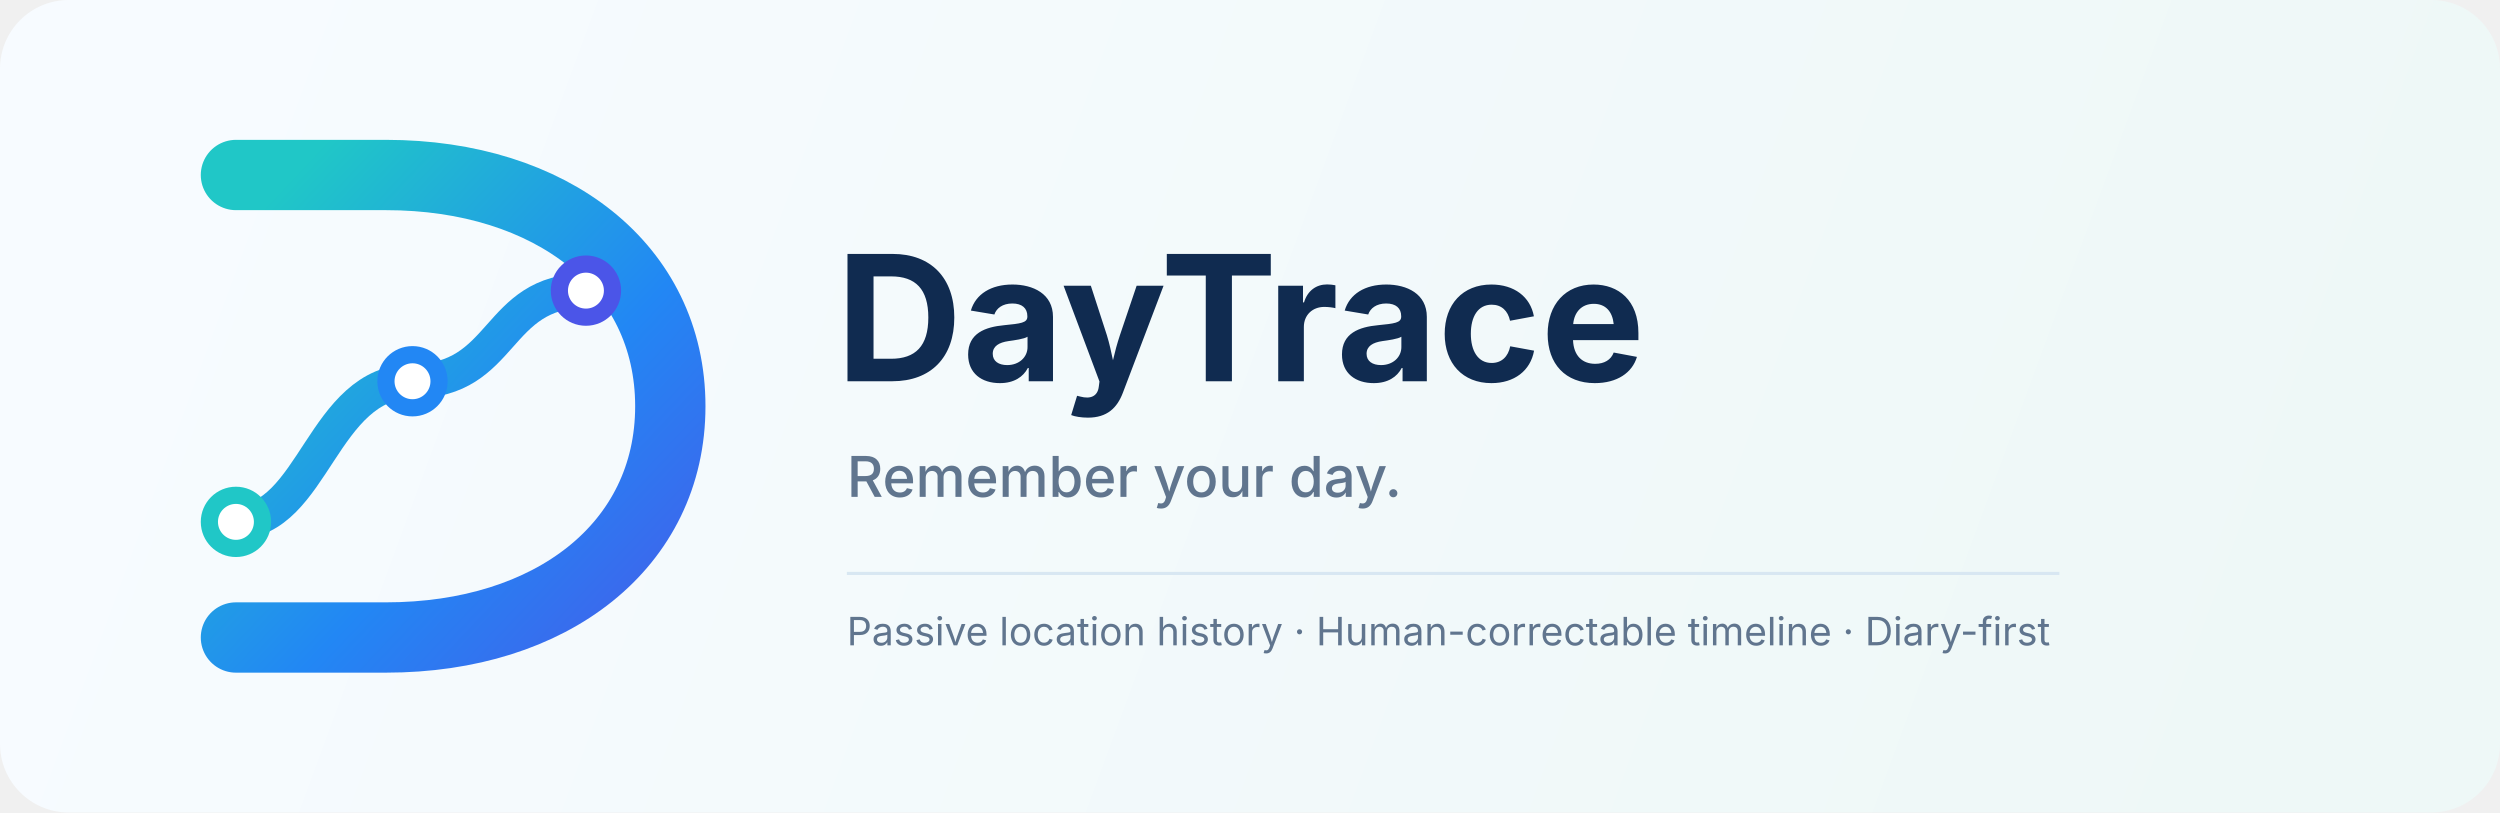
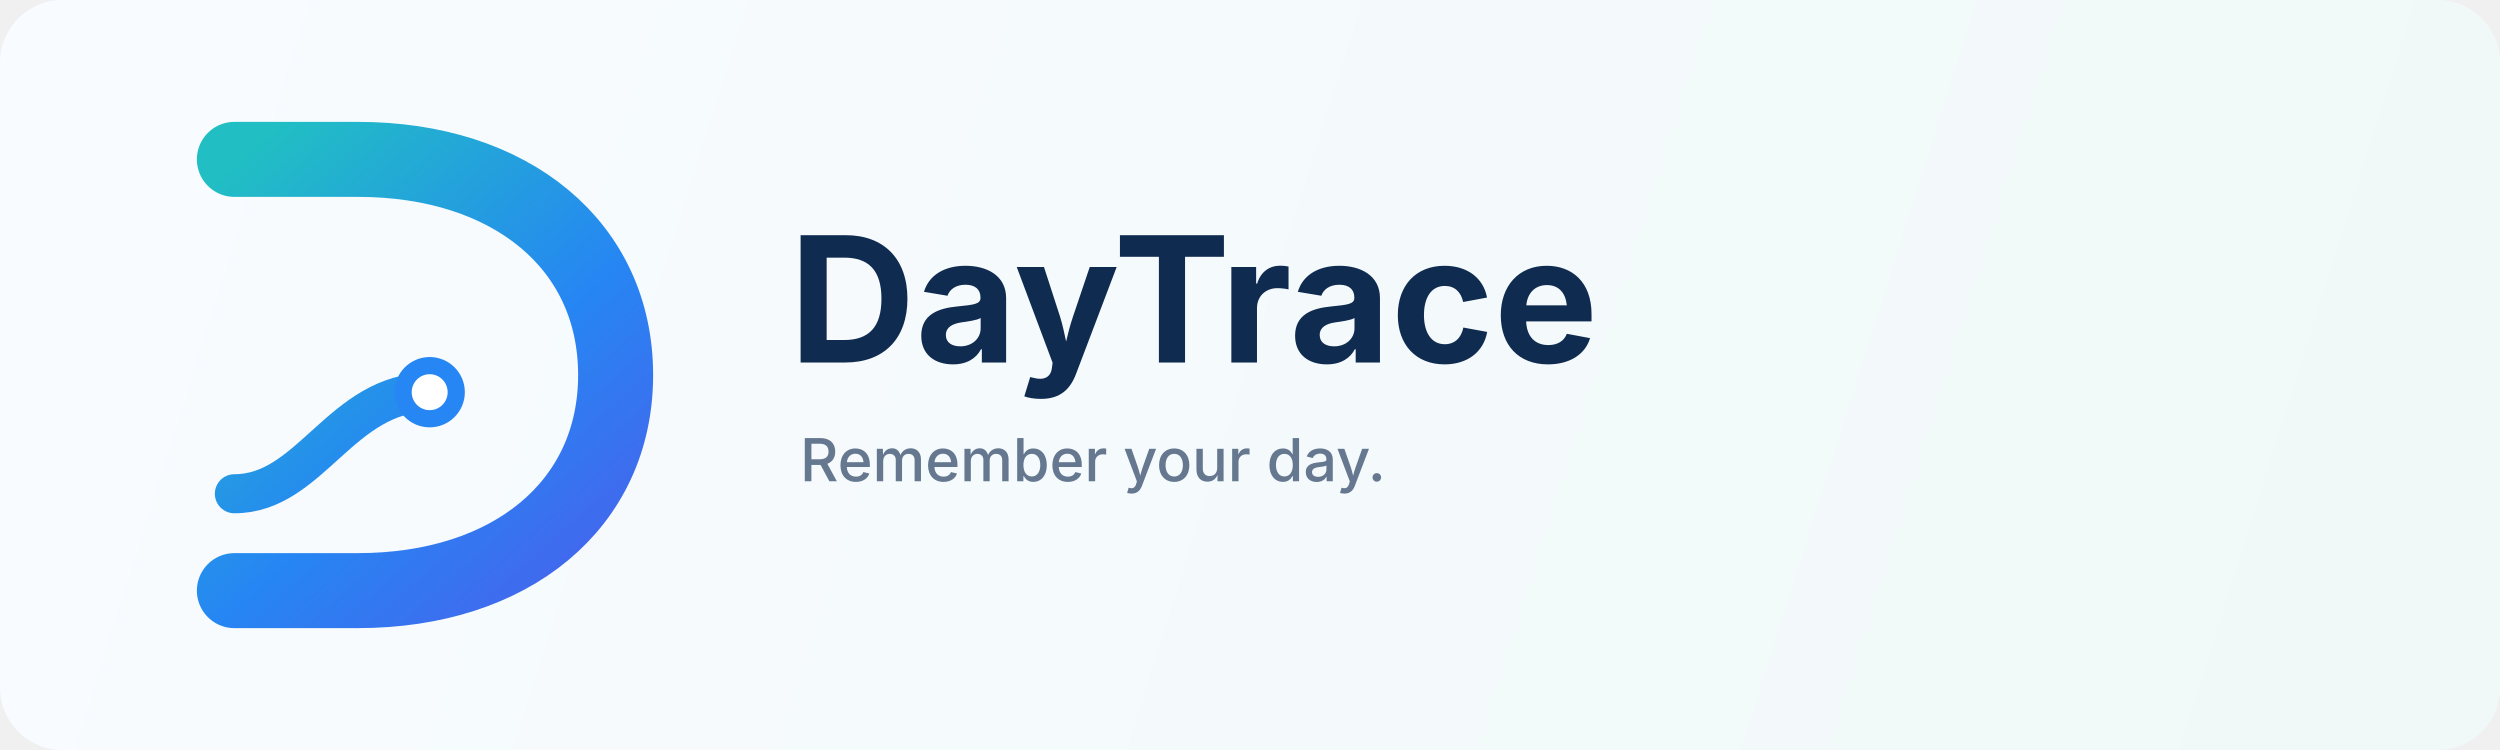
- <svg xmlns="http://www.w3.org/2000/svg" width="1600" height="520" viewBox="0 0 1600 520" fill="none">
+ <svg xmlns="http://www.w3.org/2000/svg" width="1600" height="480" viewBox="0 0 1600 480" fill="none">
  <defs>
-     <linearGradient id="bg" x1="120" y1="30" x2="1450" y2="520" gradientUnits="userSpaceOnUse">
-       <stop stop-color="#F7FBFF" />
-       <stop offset="1" stop-color="#EEF8F7" />
+     <linearGradient id="bg" x1="80" y1="20" x2="1510" y2="470" gradientUnits="userSpaceOnUse">
+       <stop stop-color="#F8FBFF" />
+       <stop offset="1" stop-color="#F1F9F8" />
    </linearGradient>
-     <linearGradient id="g" x1="184" y1="116" x2="494" y2="408" gradientUnits="userSpaceOnUse">
-       <stop stop-color="#20C7C7" />
-       <stop offset="0.52" stop-color="#2287F4" />
-       <stop offset="1" stop-color="#4B55E8" />
+     <linearGradient id="g" x1="150" y1="100" x2="410" y2="390" gradientUnits="userSpaceOnUse">
+       <stop stop-color="#21BFC3" />
+       <stop offset="0.55" stop-color="#2686F3" />
+       <stop offset="1" stop-color="#4C5DEB" />
    </linearGradient>
  </defs>
-   <rect width="1600" height="520" rx="44" fill="url(#bg)" />
-   <path d="M151 112H247C353 112 429 171 429 260C429 349 353 408 247 408H151" stroke="url(#g)" stroke-width="45" stroke-linecap="round" />
-   <path d="M151 334C201 334 206 244 264 244C324 244 316 186 375 186" stroke="url(#g)" stroke-width="22" stroke-linecap="round" />
-   <circle cx="151" cy="334" r="17" fill="white" stroke="#20C7C7" stroke-width="11" />
-   <circle cx="264" cy="244" r="17" fill="white" stroke="#2287F4" stroke-width="11" />
-   <circle cx="375" cy="186" r="17" fill="white" stroke="#4B55E8" stroke-width="11" />
-   <text x="535" y="244" fill="#102B50" font-family="-apple-system, BlinkMacSystemFont, 'Segoe UI', sans-serif" font-size="112" font-weight="700">DayTrace</text>
-   <text x="542" y="318" fill="#60758E" font-family="-apple-system, BlinkMacSystemFont, 'Segoe UI', sans-serif" font-size="36" font-weight="500">Remember your day.</text>
-   <path d="M542 367H1318" stroke="#D8E7F2" stroke-width="2" />
-   <text x="542" y="413" fill="#60758E" font-family="-apple-system, BlinkMacSystemFont, 'Segoe UI', sans-serif" font-size="25">Passive location history  ·  Human-correctable timeline  ·  Diary-first</text>
+   <rect width="1600" height="480" rx="40" fill="url(#bg)" />
+   <path d="M150 102H229C327 102 394 157 394 240C394 323 327 378 229 378H150" stroke="url(#g)" stroke-width="48" stroke-linecap="round" />
+   <path d="M150 316C199 316 218 251 275 251" stroke="url(#g)" stroke-width="25" stroke-linecap="round" />
+   <circle cx="275" cy="251" r="17" fill="white" stroke="#2686F3" stroke-width="11" />
+   <text x="505" y="232" fill="#102B50" font-family="-apple-system, BlinkMacSystemFont, 'Segoe UI', sans-serif" font-size="112" font-weight="700">DayTrace</text>
+   <text x="512" y="308" fill="#65788F" font-family="-apple-system, BlinkMacSystemFont, 'Segoe UI', sans-serif" font-size="38" font-weight="500">Remember your day.</text>
</svg>
